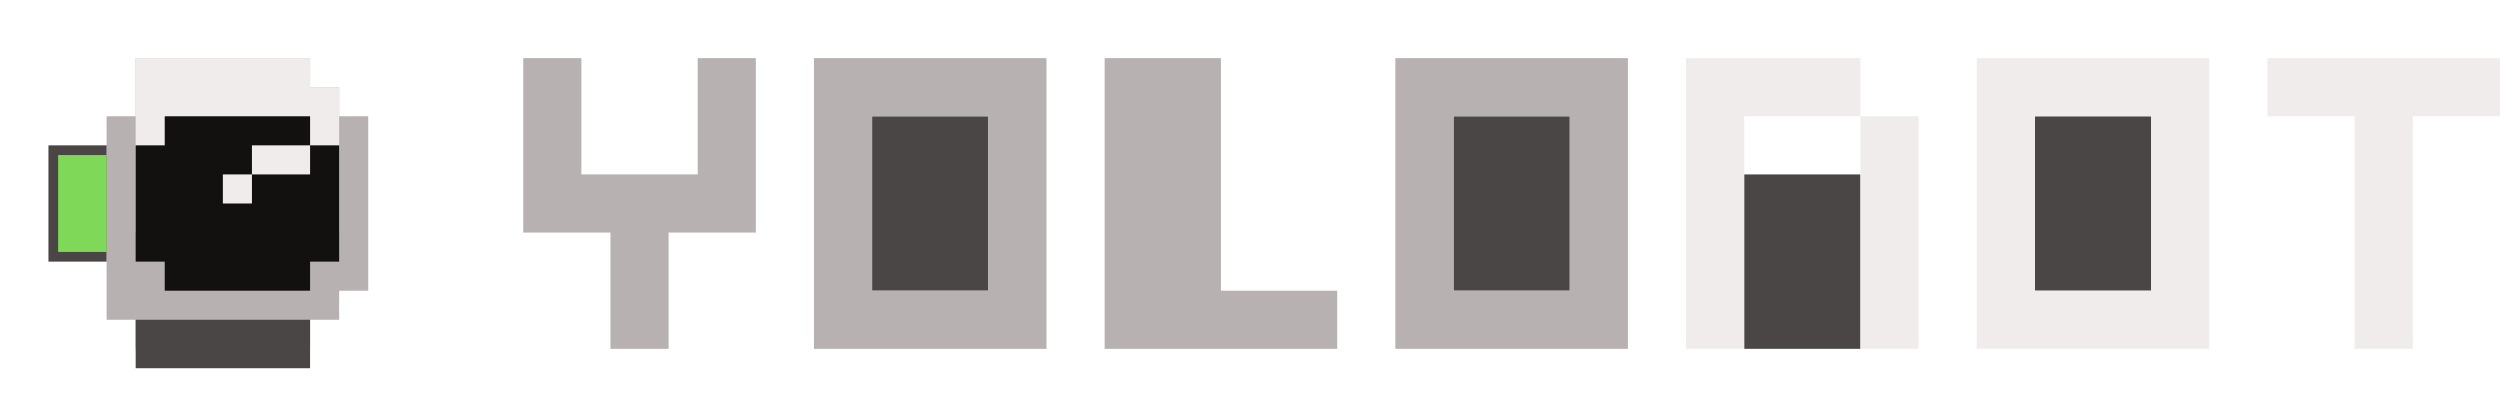
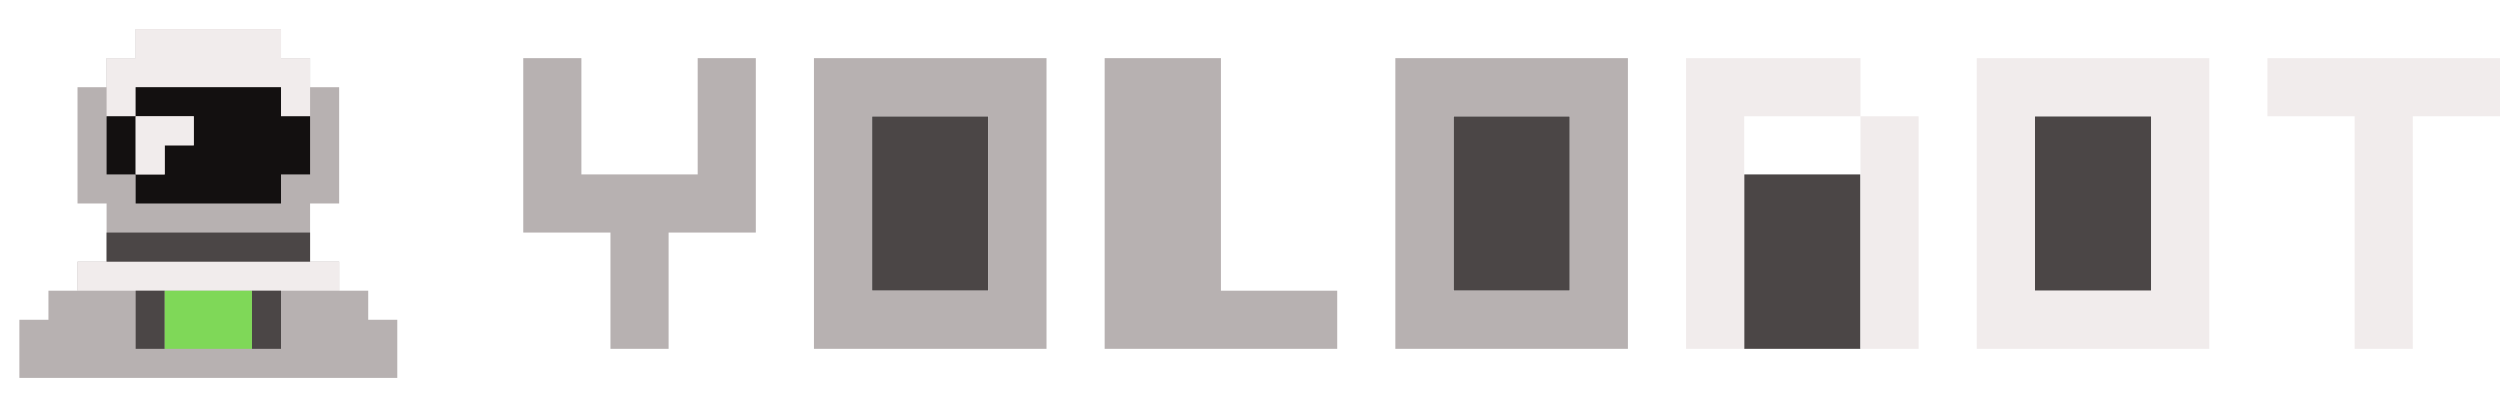
<svg xmlns="http://www.w3.org/2000/svg" width="258" height="42" viewBox="0 0 258 42" fill="none">
-   <path d="M14 6H32V9H35V12H38V30H35V33H32V36H14V33H11V12H14V6Z" fill="#B7B1B1" />
-   <path d="M14 6H32V9H35V24H14V6Z" fill="#F1ECEC" />
-   <rect x="14" y="33" width="18" height="5" fill="#4B4646" />
-   <path d="M17 12H32V15H35V27H32V30H17V27H14V15H17V12Z" fill="#131010" />
-   <path d="M26 15H32V18H26V15ZM23 18H26V21H23V18Z" fill="#F1ECEC" />
-   <rect x="5" y="15" width="6" height="12" fill="#4B4646" />
-   <rect x="6" y="16" width="5" height="10" fill="#7FD858" />
+   <path d="M14 3h15v3h-15ZM11 6h21v3h-21ZM8 9h27v3h-27ZM8 12h27v3h-27ZM8 15h27v3h-27ZM8 18h27v3h-27ZM11 21h21v3h-21ZM11 24h21v3h-21ZM8 27h27v3h-27ZM5 30h33v3h-33ZM2 33h39v3h-39ZM2 36h39v3h-39Z" fill="#B7B1B1" />
+   <path d="M14 3h15v3h-15ZM11 6h21v3h-21ZM11 9h3v3h-3ZM29 9h3v3h-3ZM8 27h27v3h-27Z" fill="#F1ECEC" />
+   <path d="M11 24h21v3h-21ZM14 30h3v3h-3ZM26 30h3v3h-3ZM14 33h3v3h-3ZM26 33h3v3h-3Z" fill="#4B4646" />
+   <path d="M14 9h15v3h-15ZM11 12h3v3h-3ZM20 12h12v3h-12ZM11 15h3v3h-3ZM17 15h15v3h-15ZM14 18h15v3h-15Z" fill="#131010" />
+   <path d="M14 12h6v3h-6ZM14 15h3v3h-3Z" fill="#F1ECEC" />
+   <path d="M17 30h9v3h-9ZM17 33h9v3h-9Z" fill="#7FD858" />
  <path d="M54 6H60V18H72V6H78V24H69V36H63V24H54V6Z" fill="#B7B1B1" />
  <path d="M90 12H102V30H90V12Z" fill="#4B4646" />
  <path d="M102 12H90V30H102V12ZM108 36H84V6H108V36Z" fill="#B7B1B1" />
  <path d="M120 6H126V30H138V36H114V6H120Z" fill="#B7B1B1" />
  <path d="M150 12H162V30H150V12Z" fill="#4B4646" />
  <path d="M162 12H150V30H162V12ZM168 36H144V6H168V36Z" fill="#B7B1B1" />
  <path d="M192 36H180V18H192V36Z" fill="#4B4646" />
  <path d="M192 12H180V36H174V6H192V12ZM198 36H192V12H198V36Z" fill="#F1ECEC" />
  <path d="M210 12H222V30H210V12Z" fill="#4B4646" />
  <path d="M222 12H210V30H222V12ZM228 36H204V6H228V36Z" fill="#F1ECEC" />
  <path d="M234 6H258V12H249V36H243V12H234V6Z" fill="#F1ECEC" />
</svg>
